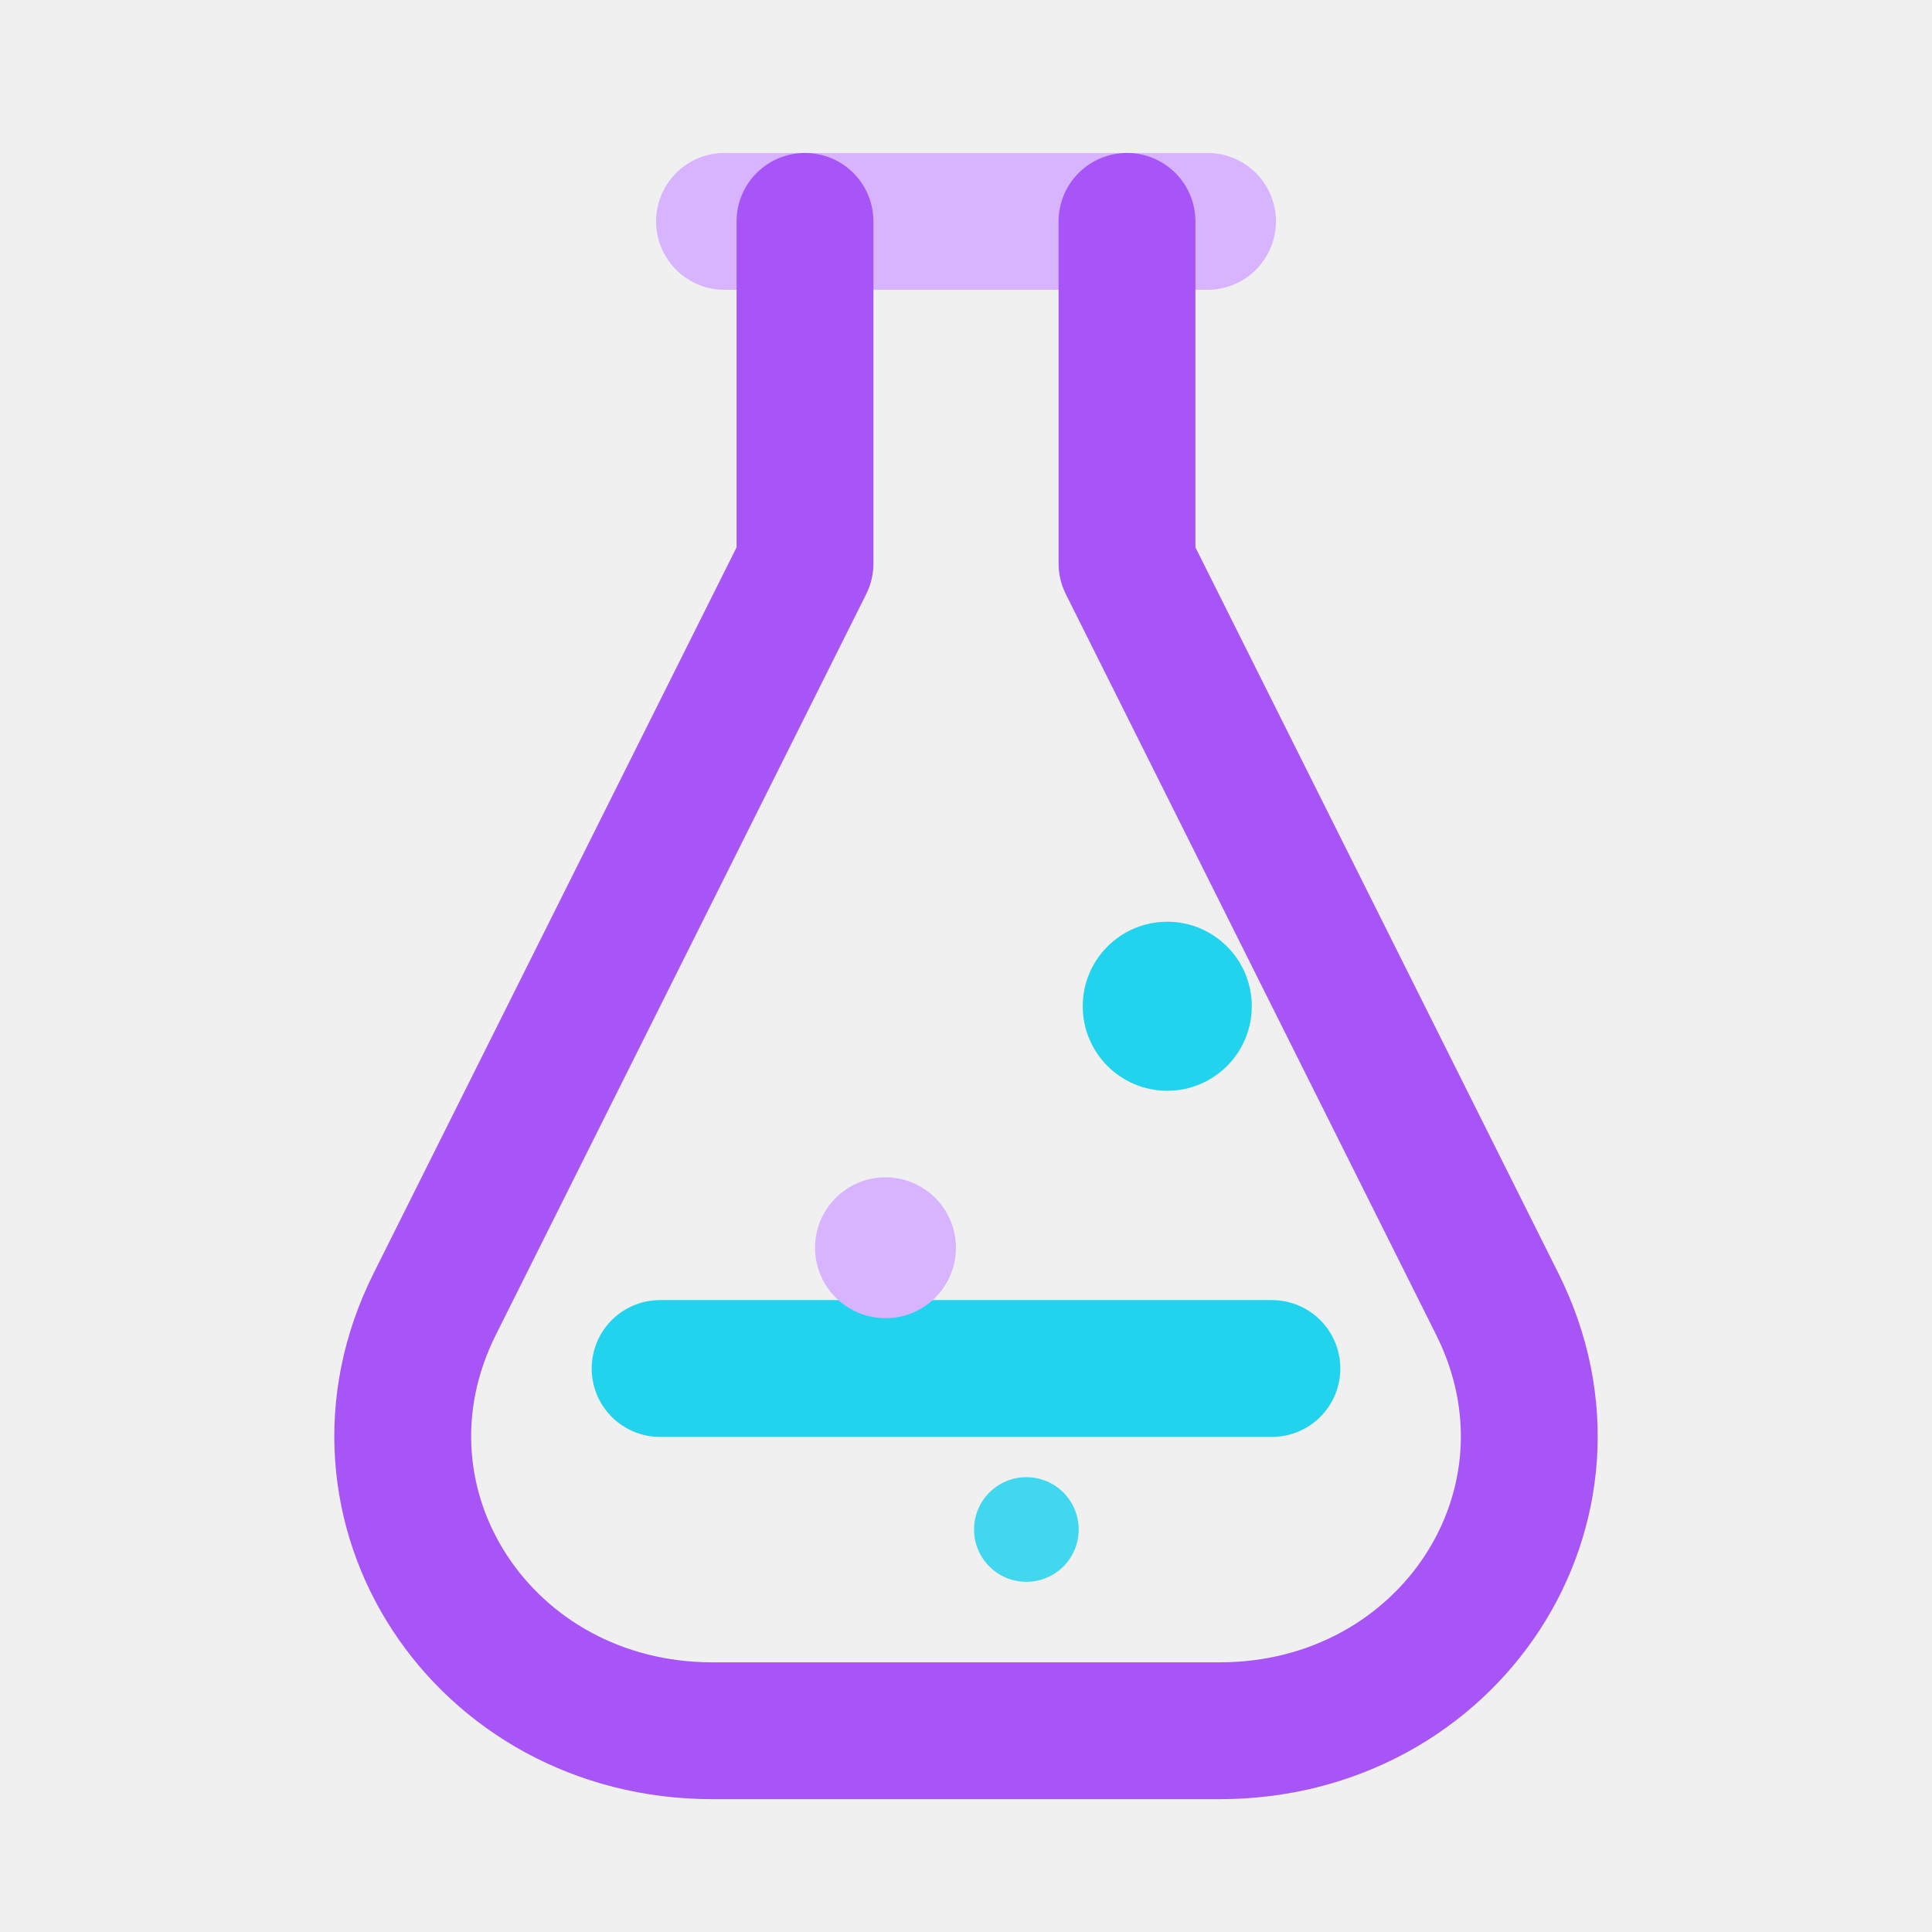
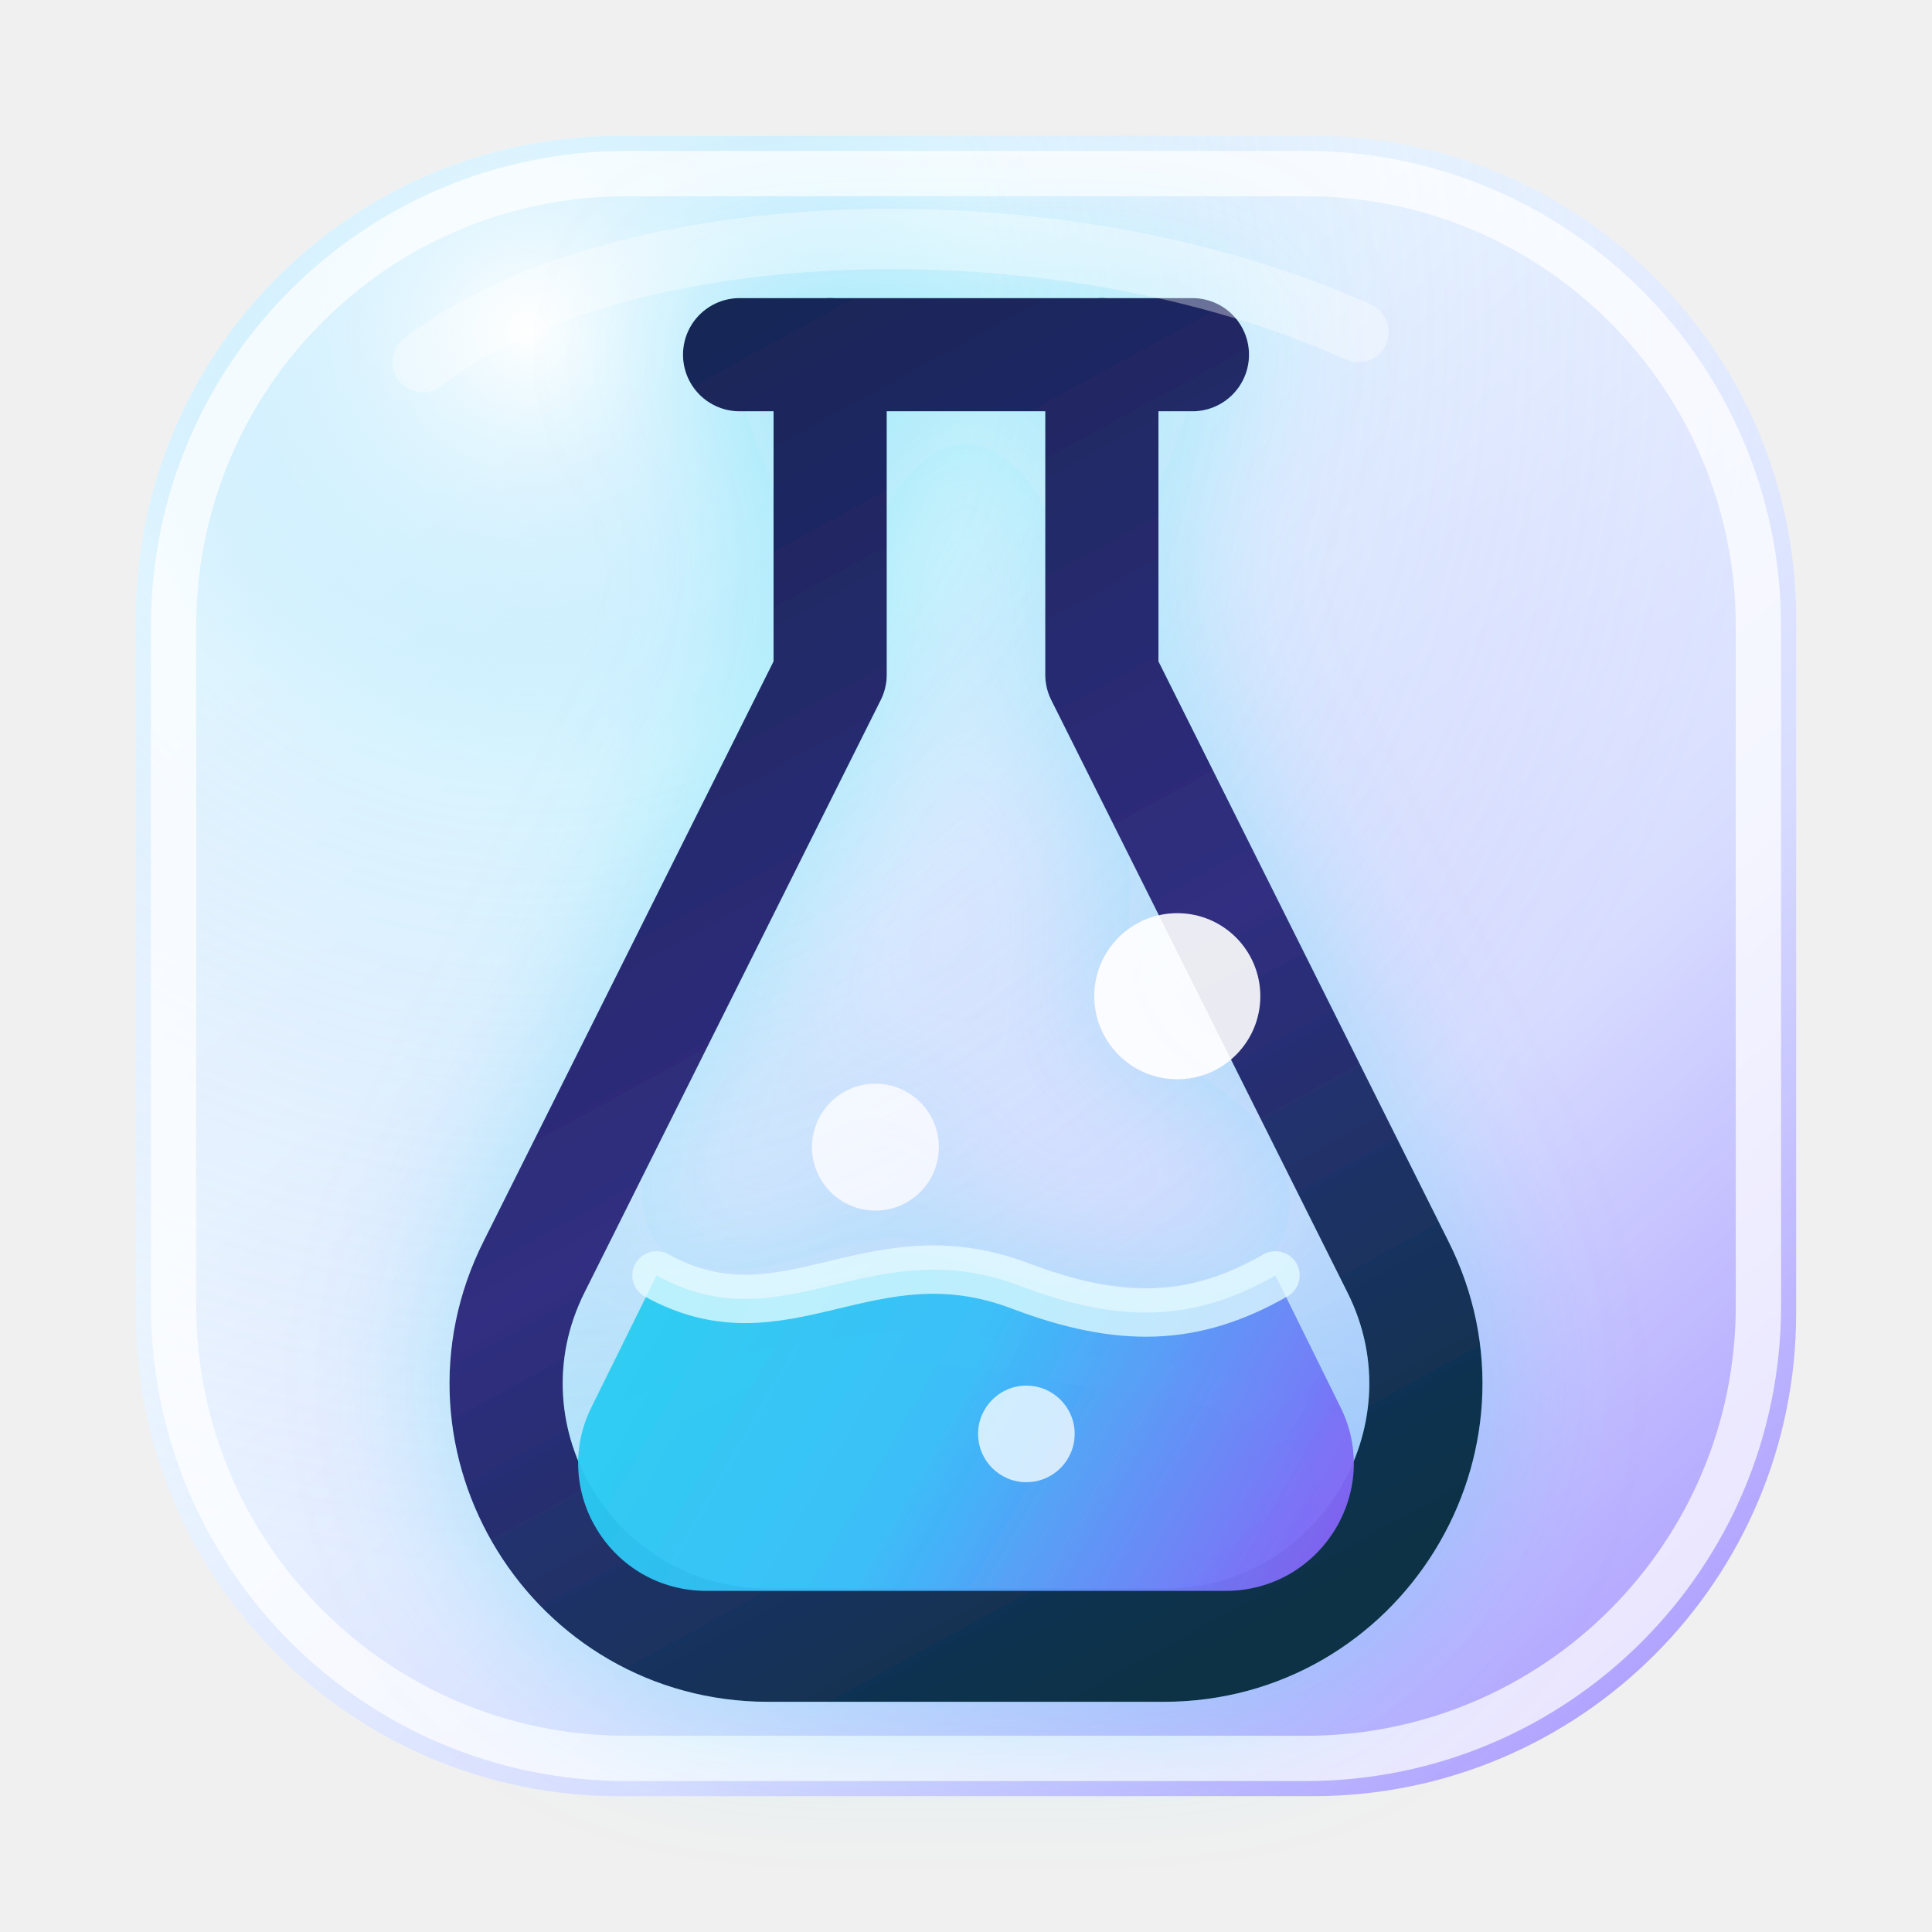
- <svg xmlns="http://www.w3.org/2000/svg" viewBox="0 0 48 48" role="img" aria-label="VibeLab logo" fill="none">
-   <path d="M18 5.5h12" stroke="#d8b4fe" stroke-width="3.4" stroke-linecap="round" />
-   <path d="M20 5.5v8.5L10.8 32.4C8.3 37.4 12 43 17.7 43h12.6c5.7 0 9.4-5.6 6.9-10.6L28 14V5.5" stroke="#a855f7" stroke-width="3.4" stroke-linecap="round" stroke-linejoin="round" />
-   <path d="M16.4 34h15.2" stroke="#22d3ee" stroke-width="3.4" stroke-linecap="round" />
-   <circle cx="29" cy="25" r="2.1" fill="#22d3ee" />
-   <circle cx="22" cy="31" r="1.75" fill="#d8b4fe" />
-   <circle cx="25.5" cy="38" r="1.3" fill="#22d3ee" opacity=".85" />
+ <svg xmlns="http://www.w3.org/2000/svg" viewBox="0 0 128 128" role="img" aria-label="VibeLab logo">
+   <defs>
+     <linearGradient id="vl-tile" x1="18" y1="12" x2="112" y2="118" gradientUnits="userSpaceOnUse">
+       <stop offset="0" stop-color="#ffffff" />
+       <stop offset="0.34" stop-color="#effcff" />
+       <stop offset="0.68" stop-color="#d8ddff" />
+       <stop offset="1" stop-color="#a998ff" />
+     </linearGradient>
+     <radialGradient id="vl-glow" cx="35" cy="22" r="82" gradientUnits="userSpaceOnUse">
+       <stop offset="0" stop-color="#ffffff" stop-opacity="0.95" />
+       <stop offset="0.36" stop-color="#7dd3fc" stop-opacity="0.22" />
+       <stop offset="1" stop-color="#8b5cf6" stop-opacity="0" />
+     </radialGradient>
+     <linearGradient id="vl-stroke" x1="42" y1="22" x2="88" y2="106" gradientUnits="userSpaceOnUse">
+       <stop offset="0" stop-color="#172554" />
+       <stop offset="0.55" stop-color="#312e81" />
+       <stop offset="1" stop-color="#083344" />
+     </linearGradient>
+     <linearGradient id="vl-liquid" x1="38" y1="74" x2="90" y2="104" gradientUnits="userSpaceOnUse">
+       <stop offset="0" stop-color="#22d3ee" />
+       <stop offset="0.52" stop-color="#38bdf8" />
+       <stop offset="1" stop-color="#8b5cf6" />
+     </linearGradient>
+     <filter id="vl-shadow" x="-25%" y="-25%" width="150%" height="150%">
+       <feDropShadow dx="0" dy="10" stdDeviation="10" flood-color="#06101f" flood-opacity="0.22" />
+       <feDropShadow dx="0" dy="0" stdDeviation="5" flood-color="#22d3ee" flood-opacity="0.28" />
+     </filter>
+   </defs>
+   <rect x="9" y="9" width="110" height="110" rx="32" fill="url(#vl-tile)" />
+   <rect x="9" y="9" width="110" height="110" rx="32" fill="url(#vl-glow)" />
+   <rect x="11.5" y="11.5" width="105" height="105" rx="30" fill="none" stroke="#ffffff" stroke-opacity="0.72" stroke-width="3" />
+   <g filter="url(#vl-shadow)">
+     <path d="M49 23.5h30" fill="none" stroke="url(#vl-stroke)" stroke-width="7.5" stroke-linecap="round" />
+     <path d="M55 23.5v21.2L35.4 83.9C29.6 95.4 38 109 50.9 109h26.2c12.9 0 21.3-13.6 15.5-25.1L73 44.7V23.5" fill="none" stroke="url(#vl-stroke)" stroke-width="7.5" stroke-linecap="round" stroke-linejoin="round" />
+     <path d="M43.5 84.5c8.5 4.7 14.1-3.1 24.1.7 6.6 2.5 11.5 2.4 16.9-0.7l4.3 8.7c2.8 5.6-1.3 12.2-7.6 12.2H46.8c-6.3 0-10.4-6.6-7.6-12.2l4.3-8.7Z" fill="url(#vl-liquid)" opacity="0.96" />
+     <path d="M43.5 84.5c8.5 4.7 14.1-3.1 24.1.7 6.6 2.5 11.5 2.4 16.9-0.7" fill="none" stroke="#e0fbff" stroke-opacity="0.78" stroke-width="3.2" stroke-linecap="round" />
+     <circle cx="78" cy="66" r="5.5" fill="#ffffff" fill-opacity="0.9" />
+     <circle cx="58" cy="76" r="4.2" fill="#ffffff" fill-opacity="0.72" />
+     <circle cx="68" cy="95" r="3.2" fill="#ffffff" fill-opacity="0.75" />
+   </g>
+   <path d="M28 24c13-10 42-11 62-2" fill="none" stroke="#ffffff" stroke-opacity="0.35" stroke-width="4" stroke-linecap="round" />
</svg>
